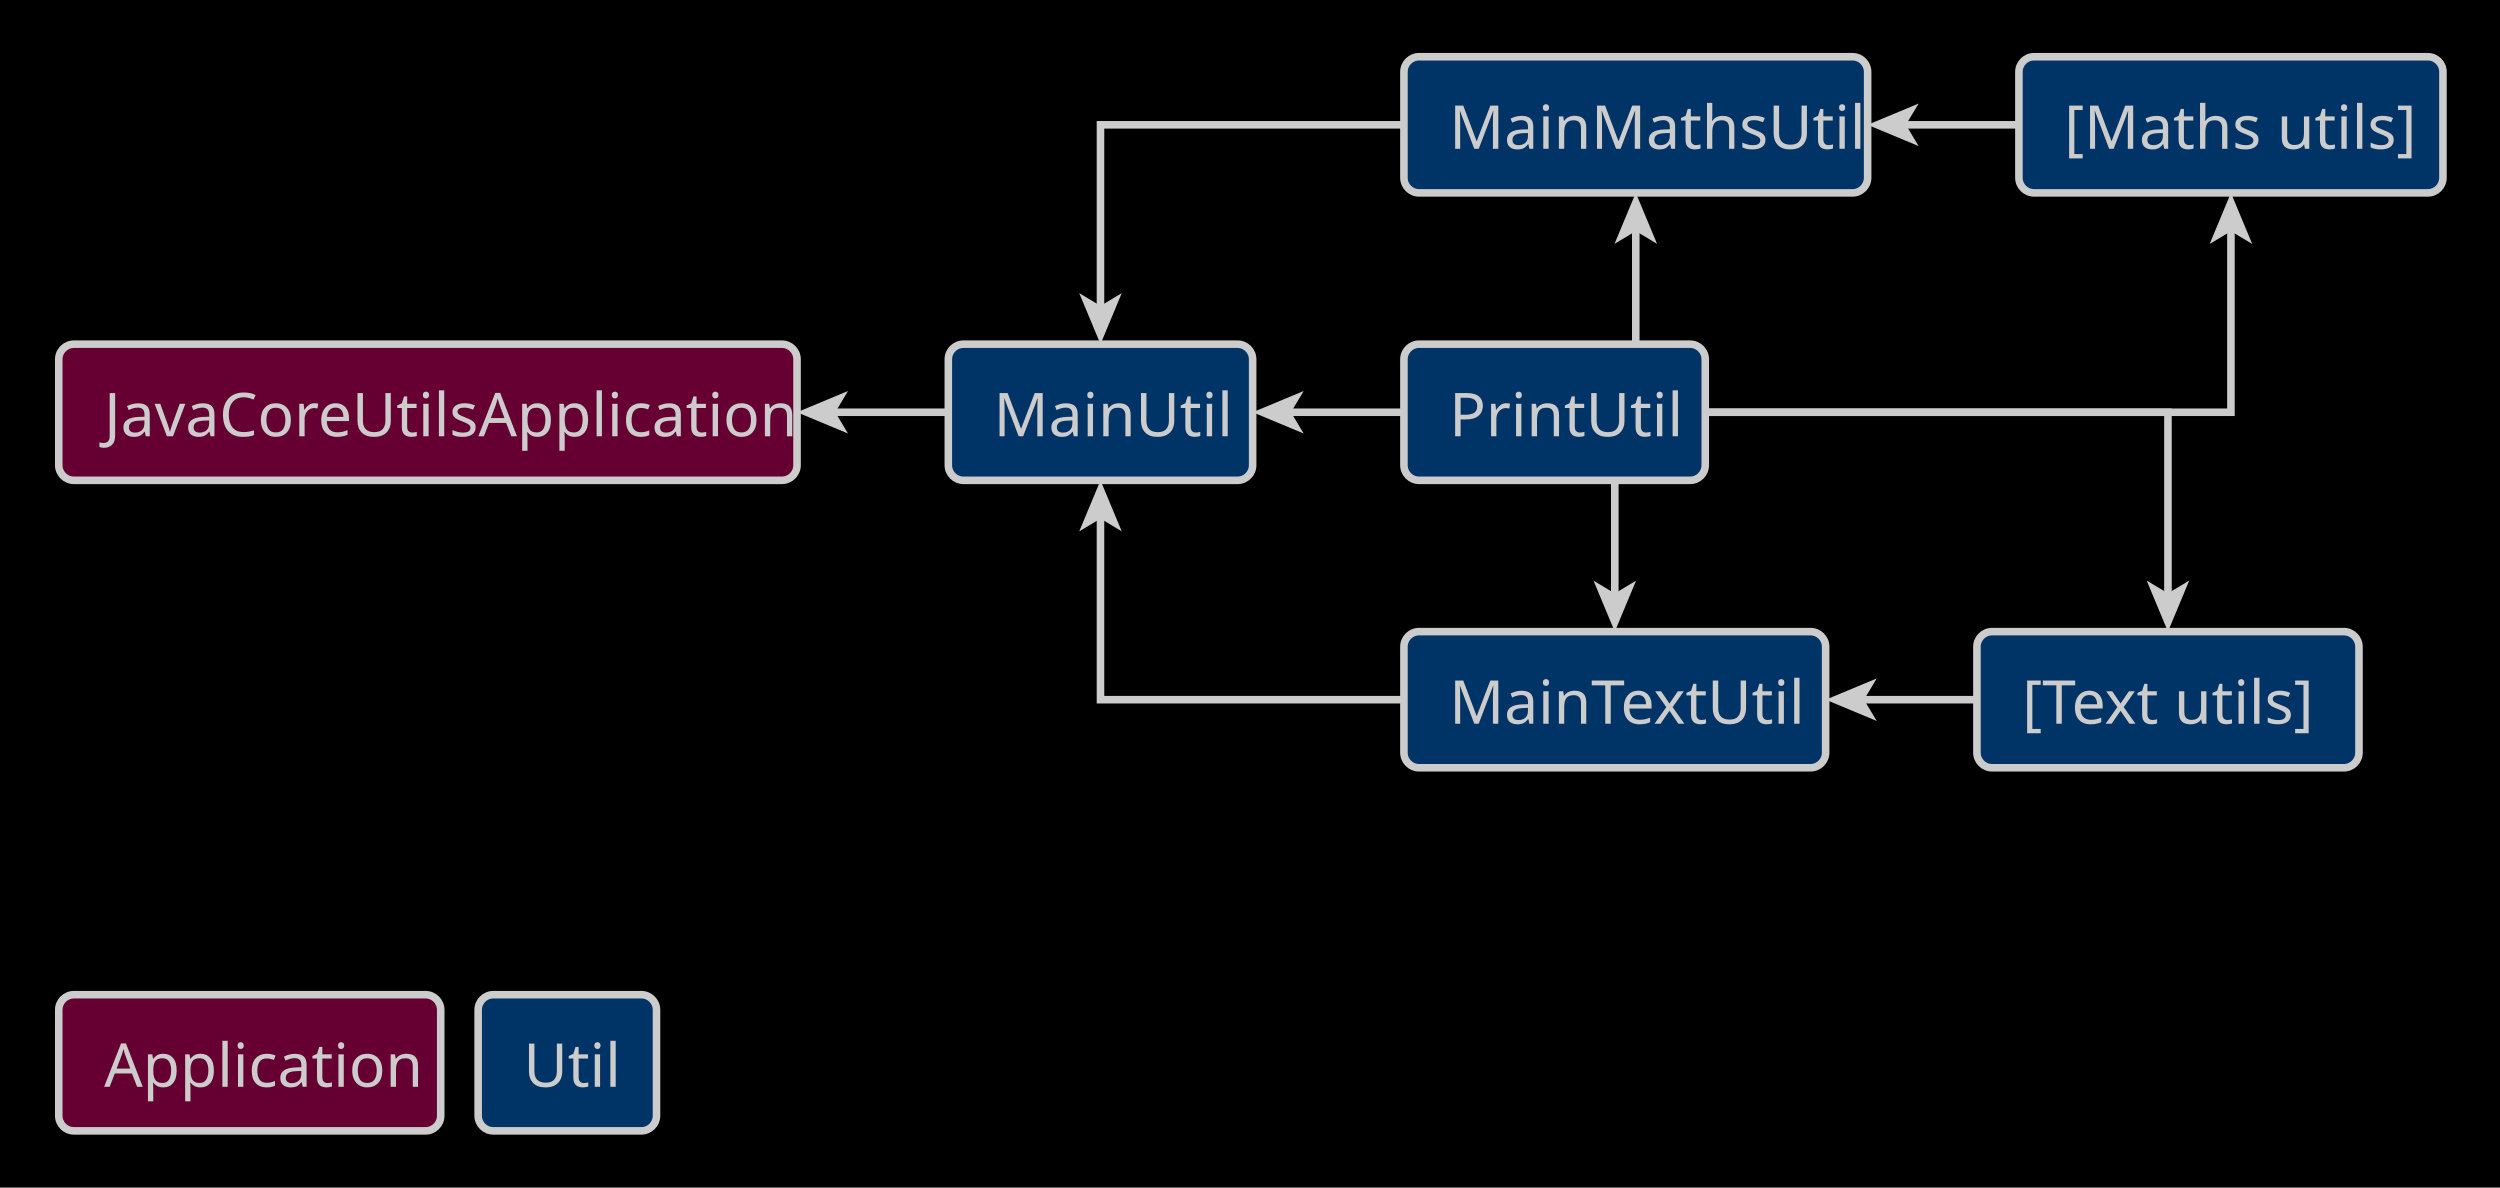
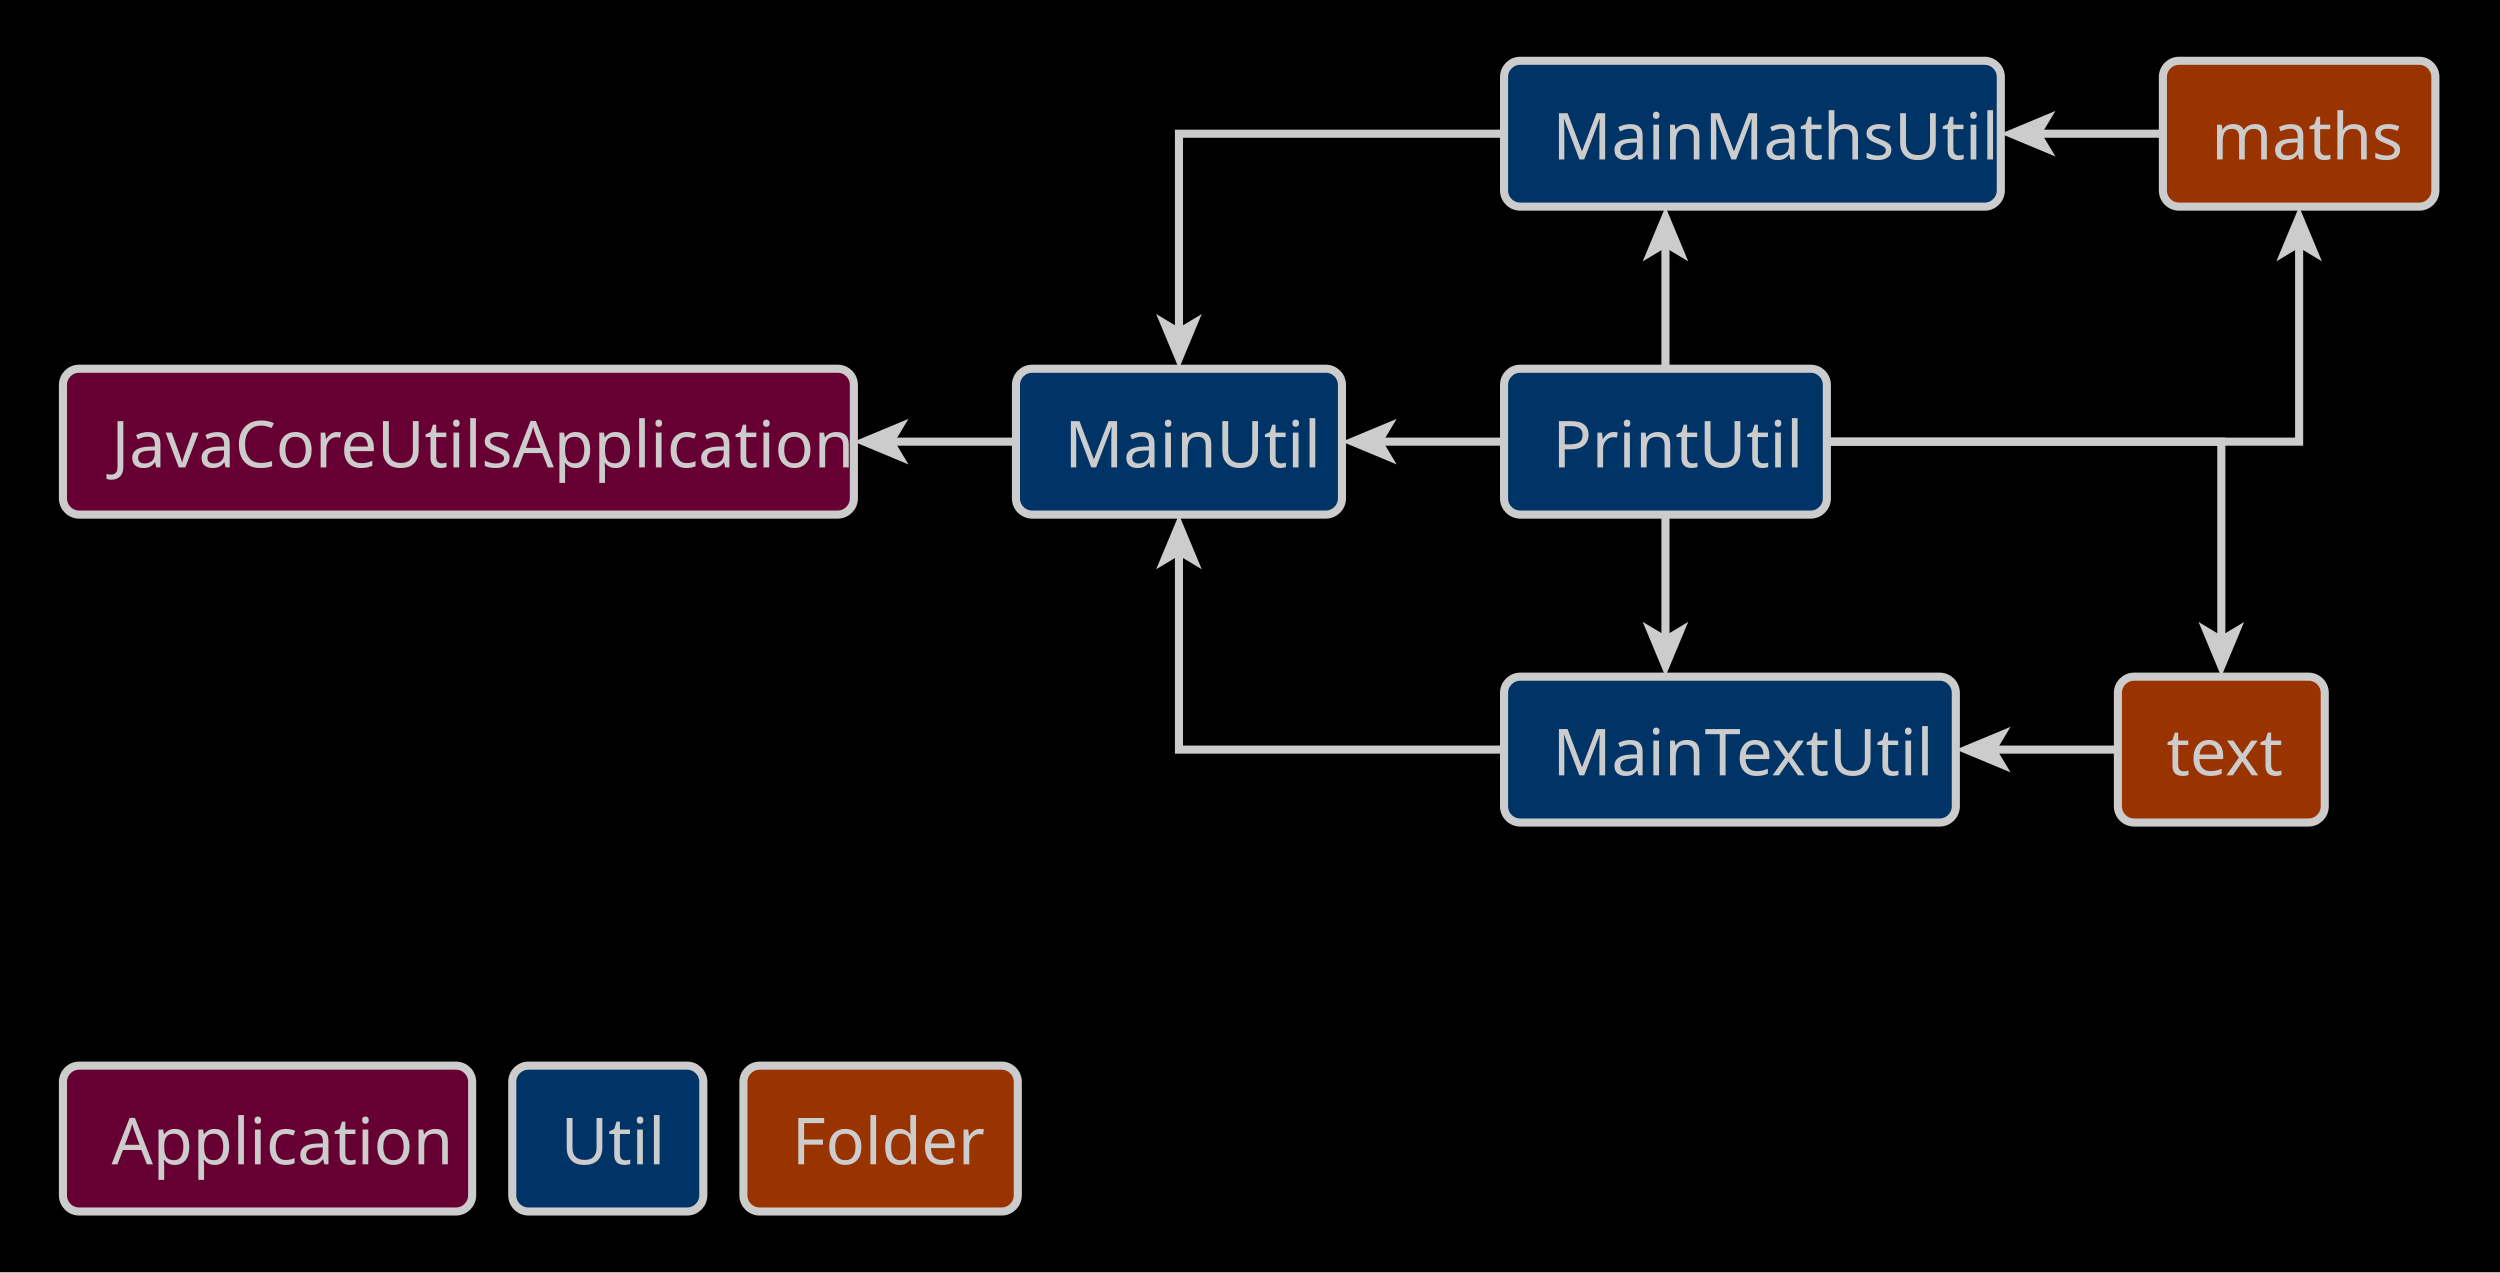
- <svg xmlns="http://www.w3.org/2000/svg" fill-opacity="1" color-rendering="auto" color-interpolation="auto" text-rendering="auto" stroke="black" stroke-linecap="square" width="661" stroke-miterlimit="10" shape-rendering="auto" stroke-opacity="1" fill="black" stroke-dasharray="none" font-weight="normal" stroke-width="1" height="314" font-family="'Dialog'" font-style="normal" stroke-linejoin="miter" font-size="12px" stroke-dashoffset="0" image-rendering="auto">
+ <svg xmlns="http://www.w3.org/2000/svg" fill-opacity="1" color-rendering="auto" color-interpolation="auto" text-rendering="auto" stroke="black" stroke-linecap="square" width="617" stroke-miterlimit="10" shape-rendering="auto" stroke-opacity="1" fill="black" stroke-dasharray="none" font-weight="normal" stroke-width="1" height="314" font-family="'Dialog'" font-style="normal" stroke-linejoin="miter" font-size="12px" stroke-dashoffset="0" image-rendering="auto">
  <defs id="genericDefs" />
  <g>
    <defs id="defs1">
      <clipPath clipPathUnits="userSpaceOnUse" id="clipPath1">
-         <path d="M0 0 L661 0 L661 314 L0 314 L0 0 Z" />
+         <path d="M0 0 L617 0 L617 314 L0 314 L0 0 Z" />
      </clipPath>
      <clipPath clipPathUnits="userSpaceOnUse" id="clipPath2">
-         <path d="M-2550 -559 L-1889 -559 L-1889 -245 L-2550 -245 L-2550 -559 Z" />
+         <path d="M-2550 -559 L-1933 -559 L-1933 -245 L-2550 -245 L-2550 -559 Z" />
      </clipPath>
    </defs>
    <g text-rendering="geometricPrecision" shape-rendering="geometricPrecision" transform="translate(2550,559)">
-       <rect x="-2550" width="661" height="314" y="-559" clip-path="url(#clipPath2)" stroke="none" />
+       <rect x="-2550" width="617" height="314" y="-559" clip-path="url(#clipPath2)" stroke="none" />
+     </g>
+     <g fill="rgb(153,51,0)" text-rendering="geometricPrecision" shape-rendering="geometricPrecision" transform="matrix(1,0,0,1,2550,559)" stroke="rgb(153,51,0)">
+       <rect x="-2366.527" y="-296" clip-path="url(#clipPath2)" width="67.719" rx="4" ry="4" height="36" stroke="none" />
+     </g>
+     <g stroke-linecap="butt" transform="matrix(1,0,0,1,2550,559)" fill="rgb(204,204,204)" text-rendering="geometricPrecision" shape-rendering="geometricPrecision" stroke="rgb(204,204,204)" stroke-width="2" stroke-miterlimit="1.45">
+       <rect x="-2366.527" y="-296" clip-path="url(#clipPath2)" fill="none" width="67.719" rx="4" ry="4" height="36" />
+       <text x="-2354.527" font-size="16px" y="-271.648" clip-path="url(#clipPath2)" font-family="'Tahoma'" stroke="none" stroke-width="1" xml:space="preserve">Folder</text>
+     </g>
+     <g fill="rgb(0,51,102)" text-rendering="geometricPrecision" shape-rendering="geometricPrecision" transform="matrix(1,0,0,1,2550,559)" stroke="rgb(0,51,102)">
+       <rect x="-2423.578" y="-296" clip-path="url(#clipPath2)" width="47.156" rx="4" ry="4" height="36" stroke="none" />
+     </g>
+     <g stroke-linecap="butt" transform="matrix(1,0,0,1,2550,559)" fill="rgb(204,204,204)" text-rendering="geometricPrecision" shape-rendering="geometricPrecision" stroke="rgb(204,204,204)" stroke-width="2" stroke-miterlimit="1.45">
+       <rect x="-2423.578" y="-296" clip-path="url(#clipPath2)" fill="none" width="47.156" rx="4" ry="4" height="36" />
+       <text x="-2411.578" font-size="16px" y="-271.648" clip-path="url(#clipPath2)" font-family="'Tahoma'" stroke="none" stroke-width="1" xml:space="preserve">Util</text>
+     </g>
+     <g fill="rgb(102,0,51)" text-rendering="geometricPrecision" shape-rendering="geometricPrecision" transform="matrix(1,0,0,1,2550,559)" stroke="rgb(102,0,51)">
+       <rect x="-2534.465" y="-296" clip-path="url(#clipPath2)" width="100.992" rx="4" ry="4" height="36" stroke="none" />
+     </g>
+     <g stroke-linecap="butt" transform="matrix(1,0,0,1,2550,559)" fill="rgb(204,204,204)" text-rendering="geometricPrecision" shape-rendering="geometricPrecision" stroke="rgb(204,204,204)" stroke-width="2" stroke-miterlimit="1.45">
+       <rect x="-2534.465" y="-296" clip-path="url(#clipPath2)" fill="none" width="100.992" rx="4" ry="4" height="36" />
+       <text x="-2522.465" font-size="16px" y="-271.648" clip-path="url(#clipPath2)" font-family="'Tahoma'" stroke="none" stroke-width="1" xml:space="preserve">Application</text>
    </g>
    <g fill="rgb(102,0,51)" text-rendering="geometricPrecision" shape-rendering="geometricPrecision" transform="matrix(1,0,0,1,2550,559)" stroke="rgb(102,0,51)">
      <rect x="-2534.465" y="-468" clip-path="url(#clipPath2)" width="195.203" rx="4" ry="4" height="36" stroke="none" />
    </g>
    <g stroke-linecap="butt" transform="matrix(1,0,0,1,2550,559)" fill="rgb(204,204,204)" text-rendering="geometricPrecision" shape-rendering="geometricPrecision" stroke="rgb(204,204,204)" stroke-width="2" stroke-miterlimit="1.45">
      <rect x="-2534.465" y="-468" clip-path="url(#clipPath2)" fill="none" width="195.203" rx="4" ry="4" height="36" />
      <text x="-2522.465" font-size="16px" y="-443.648" clip-path="url(#clipPath2)" font-family="'Tahoma'" stroke="none" stroke-width="1" xml:space="preserve">JavaCoreUtilsApplication</text>
    </g>
    <g fill="rgb(0,51,102)" text-rendering="geometricPrecision" shape-rendering="geometricPrecision" transform="matrix(1,0,0,1,2550,559)" stroke="rgb(0,51,102)">
      <rect x="-2299.262" y="-468" clip-path="url(#clipPath2)" width="80.461" rx="4" ry="4" height="36" stroke="none" />
    </g>
    <g stroke-linecap="butt" transform="matrix(1,0,0,1,2550,559)" fill="rgb(204,204,204)" text-rendering="geometricPrecision" shape-rendering="geometricPrecision" stroke="rgb(204,204,204)" stroke-width="2" stroke-miterlimit="1.45">
      <rect x="-2299.262" y="-468" clip-path="url(#clipPath2)" fill="none" width="80.461" rx="4" ry="4" height="36" />
      <text x="-2287.262" font-size="16px" y="-443.648" clip-path="url(#clipPath2)" font-family="'Tahoma'" stroke="none" stroke-width="1" xml:space="preserve">MainUtil</text>
    </g>
    <g fill="rgb(0,51,102)" text-rendering="geometricPrecision" shape-rendering="geometricPrecision" transform="matrix(1,0,0,1,2550,559)" stroke="rgb(0,51,102)">
      <rect x="-2178.801" y="-544" clip-path="url(#clipPath2)" width="122.602" rx="4" ry="4" height="36" stroke="none" />
    </g>
    <g stroke-linecap="butt" transform="matrix(1,0,0,1,2550,559)" fill="rgb(204,204,204)" text-rendering="geometricPrecision" shape-rendering="geometricPrecision" stroke="rgb(204,204,204)" stroke-width="2" stroke-miterlimit="1.45">
      <rect x="-2178.801" y="-544" clip-path="url(#clipPath2)" fill="none" width="122.602" rx="4" ry="4" height="36" />
      <text x="-2166.801" font-size="16px" y="-519.648" clip-path="url(#clipPath2)" font-family="'Tahoma'" stroke="none" stroke-width="1" xml:space="preserve">MainMathsUtil</text>
    </g>
    <g fill="rgb(0,51,102)" text-rendering="geometricPrecision" shape-rendering="geometricPrecision" transform="matrix(1,0,0,1,2550,559)" stroke="rgb(0,51,102)">
      <rect x="-2178.801" y="-392" clip-path="url(#clipPath2)" width="111.5" rx="4" ry="4" height="36" stroke="none" />
    </g>
    <g stroke-linecap="butt" transform="matrix(1,0,0,1,2550,559)" fill="rgb(204,204,204)" text-rendering="geometricPrecision" shape-rendering="geometricPrecision" stroke="rgb(204,204,204)" stroke-width="2" stroke-miterlimit="1.45">
      <rect x="-2178.801" y="-392" clip-path="url(#clipPath2)" fill="none" width="111.5" rx="4" ry="4" height="36" />
      <text x="-2166.801" font-size="16px" y="-367.648" clip-path="url(#clipPath2)" font-family="'Tahoma'" stroke="none" stroke-width="1" xml:space="preserve">MainTextUtil</text>
    </g>
    <g fill="rgb(0,51,102)" text-rendering="geometricPrecision" shape-rendering="geometricPrecision" transform="matrix(1,0,0,1,2550,559)" stroke="rgb(0,51,102)">
      <rect x="-2178.801" y="-468" clip-path="url(#clipPath2)" width="79.672" rx="4" ry="4" height="36" stroke="none" />
    </g>
    <g stroke-linecap="butt" transform="matrix(1,0,0,1,2550,559)" fill="rgb(204,204,204)" text-rendering="geometricPrecision" shape-rendering="geometricPrecision" stroke="rgb(204,204,204)" stroke-width="2" stroke-miterlimit="1.45">
      <rect x="-2178.801" y="-468" clip-path="url(#clipPath2)" fill="none" width="79.672" rx="4" ry="4" height="36" />
      <text x="-2166.801" font-size="16px" y="-443.648" clip-path="url(#clipPath2)" font-family="'Tahoma'" stroke="none" stroke-width="1" xml:space="preserve">PrintUtil</text>
    </g>
-     <g fill="rgb(0,51,102)" text-rendering="geometricPrecision" shape-rendering="geometricPrecision" transform="matrix(1,0,0,1,2550,559)" stroke="rgb(0,51,102)">
-       <rect x="-2016.199" y="-544" clip-path="url(#clipPath2)" width="112.117" rx="4" ry="4" height="36" stroke="none" />
+     <g fill="rgb(153,51,0)" text-rendering="geometricPrecision" shape-rendering="geometricPrecision" transform="matrix(1,0,0,1,2550,559)" stroke="rgb(153,51,0)">
+       <rect x="-2016.199" y="-544" clip-path="url(#clipPath2)" width="67.25" rx="4" ry="4" height="36" stroke="none" />
    </g>
    <g stroke-linecap="butt" transform="matrix(1,0,0,1,2550,559)" fill="rgb(204,204,204)" text-rendering="geometricPrecision" shape-rendering="geometricPrecision" stroke="rgb(204,204,204)" stroke-width="2" stroke-miterlimit="1.45">
-       <rect x="-2016.199" y="-544" clip-path="url(#clipPath2)" fill="none" width="112.117" rx="4" ry="4" height="36" />
-       <text x="-2004.199" font-size="16px" y="-519.648" clip-path="url(#clipPath2)" font-family="'Tahoma'" stroke="none" stroke-width="1" xml:space="preserve">[Maths utils]</text>
+       <rect x="-2016.199" y="-544" clip-path="url(#clipPath2)" fill="none" width="67.25" rx="4" ry="4" height="36" />
+       <text x="-2004.199" font-size="16px" y="-519.648" clip-path="url(#clipPath2)" font-family="'Tahoma'" stroke="none" stroke-width="1" xml:space="preserve">maths</text>
    </g>
-     <g fill="rgb(0,51,102)" text-rendering="geometricPrecision" shape-rendering="geometricPrecision" transform="matrix(1,0,0,1,2550,559)" stroke="rgb(0,51,102)">
-       <rect x="-2027.301" y="-392" clip-path="url(#clipPath2)" width="101.016" rx="4" ry="4" height="36" stroke="none" />
+     <g fill="rgb(153,51,0)" text-rendering="geometricPrecision" shape-rendering="geometricPrecision" transform="matrix(1,0,0,1,2550,559)" stroke="rgb(153,51,0)">
+       <rect x="-2027.301" y="-392" clip-path="url(#clipPath2)" width="51.047" rx="4" ry="4" height="36" stroke="none" />
    </g>
    <g stroke-linecap="butt" transform="matrix(1,0,0,1,2550,559)" fill="rgb(204,204,204)" text-rendering="geometricPrecision" shape-rendering="geometricPrecision" stroke="rgb(204,204,204)" stroke-width="2" stroke-miterlimit="1.45">
-       <rect x="-2027.301" y="-392" clip-path="url(#clipPath2)" fill="none" width="101.016" rx="4" ry="4" height="36" />
-       <text x="-2015.301" font-size="16px" y="-367.648" clip-path="url(#clipPath2)" font-family="'Tahoma'" stroke="none" stroke-width="1" xml:space="preserve">[Text utils]</text>
-     </g>
-     <g fill="rgb(102,0,51)" text-rendering="geometricPrecision" shape-rendering="geometricPrecision" transform="matrix(1,0,0,1,2550,559)" stroke="rgb(102,0,51)">
-       <rect x="-2534.465" y="-296" clip-path="url(#clipPath2)" width="100.992" rx="4" ry="4" height="36" stroke="none" />
-     </g>
-     <g stroke-linecap="butt" transform="matrix(1,0,0,1,2550,559)" fill="rgb(204,204,204)" text-rendering="geometricPrecision" shape-rendering="geometricPrecision" stroke="rgb(204,204,204)" stroke-width="2" stroke-miterlimit="1.45">
-       <rect x="-2534.465" y="-296" clip-path="url(#clipPath2)" fill="none" width="100.992" rx="4" ry="4" height="36" />
-       <text x="-2522.465" font-size="16px" y="-271.648" clip-path="url(#clipPath2)" font-family="'Tahoma'" stroke="none" stroke-width="1" xml:space="preserve">Application</text>
-     </g>
-     <g fill="rgb(0,51,102)" text-rendering="geometricPrecision" shape-rendering="geometricPrecision" transform="matrix(1,0,0,1,2550,559)" stroke="rgb(0,51,102)">
-       <rect x="-2423.578" y="-296" clip-path="url(#clipPath2)" width="47.156" rx="4" ry="4" height="36" stroke="none" />
-     </g>
-     <g stroke-linecap="butt" transform="matrix(1,0,0,1,2550,559)" fill="rgb(204,204,204)" text-rendering="geometricPrecision" shape-rendering="geometricPrecision" stroke="rgb(204,204,204)" stroke-width="2" stroke-miterlimit="1.45">
-       <rect x="-2423.578" y="-296" clip-path="url(#clipPath2)" fill="none" width="47.156" rx="4" ry="4" height="36" />
-       <text x="-2411.578" font-size="16px" y="-271.648" clip-path="url(#clipPath2)" font-family="'Tahoma'" stroke="none" stroke-width="1" xml:space="preserve">Util</text>
+       <rect x="-2027.301" y="-392" clip-path="url(#clipPath2)" fill="none" width="51.047" rx="4" ry="4" height="36" />
+       <text x="-2015.301" font-size="16px" y="-367.648" clip-path="url(#clipPath2)" font-family="'Tahoma'" stroke="none" stroke-width="1" xml:space="preserve">text</text>
      <path fill="none" d="M-2299.278 -450 L-2330.284 -450" clip-path="url(#clipPath2)" />
      <path d="M-2339.284 -450 L-2325.784 -444.375 L-2329.159 -450 L-2325.784 -455.625 Z" clip-path="url(#clipPath2)" stroke="none" />
      <path fill="none" d="M-2178.832 -526 L-2259.031 -526 L-2259.031 -476.998" clip-path="url(#clipPath2)" />
      <path d="M-2259.031 -467.998 L-2253.406 -481.498 L-2259.031 -478.123 L-2264.656 -481.498 Z" clip-path="url(#clipPath2)" stroke="none" />
      <path fill="none" d="M-2178.791 -374 L-2259.031 -374 L-2259.031 -423.002" clip-path="url(#clipPath2)" />
      <path d="M-2259.031 -432.002 L-2264.656 -418.502 L-2259.031 -421.877 L-2253.406 -418.502 Z" clip-path="url(#clipPath2)" stroke="none" />
      <path fill="none" d="M-2178.8 -450 L-2209.798 -450" clip-path="url(#clipPath2)" />
      <path d="M-2218.798 -450 L-2205.298 -444.375 L-2208.673 -450 L-2205.298 -455.625 Z" clip-path="url(#clipPath2)" stroke="none" />
-       <path fill="none" d="M-2123.051 -431.971 L-2123.051 -400.974" clip-path="url(#clipPath2)" />
-       <path d="M-2123.051 -391.974 L-2117.426 -405.474 L-2123.051 -402.099 L-2128.676 -405.474 Z" clip-path="url(#clipPath2)" stroke="none" />
-       <path fill="none" d="M-2117.5 -468.011 L-2117.5 -499.02" clip-path="url(#clipPath2)" />
-       <path d="M-2117.5 -508.02 L-2123.125 -494.52 L-2117.5 -497.895 L-2111.875 -494.52 Z" clip-path="url(#clipPath2)" stroke="none" />
-       <path fill="none" d="M-2099.105 -450 L-1960.141 -450 L-1960.141 -499.002" clip-path="url(#clipPath2)" />
-       <path d="M-1960.141 -508.002 L-1965.766 -494.502 L-1960.141 -497.877 L-1954.516 -494.502 Z" clip-path="url(#clipPath2)" stroke="none" />
-       <path fill="none" d="M-2016.192 -526 L-2047.211 -526" clip-path="url(#clipPath2)" />
-       <path d="M-2056.211 -526 L-2042.711 -520.375 L-2046.086 -526 L-2042.711 -531.625 Z" clip-path="url(#clipPath2)" stroke="none" />
-       <path fill="none" d="M-2099.095 -450 L-1976.793 -450 L-1976.793 -400.998" clip-path="url(#clipPath2)" />
-       <path d="M-1976.793 -391.998 L-1971.168 -405.498 L-1976.793 -402.123 L-1982.418 -405.498 Z" clip-path="url(#clipPath2)" stroke="none" />
-       <path fill="none" d="M-2027.319 -374 L-2058.285 -374" clip-path="url(#clipPath2)" />
-       <path d="M-2067.285 -374 L-2053.785 -368.375 L-2057.16 -374 L-2053.785 -379.625 Z" clip-path="url(#clipPath2)" stroke="none" />
+       <path fill="none" d="M-2138.965 -432.016 L-2138.965 -401.036" clip-path="url(#clipPath2)" />
+       <path d="M-2138.965 -392.036 L-2133.34 -405.536 L-2138.965 -402.161 L-2144.59 -405.536 Z" clip-path="url(#clipPath2)" stroke="none" />
+       <path fill="none" d="M-2138.965 -467.979 L-2138.965 -498.985" clip-path="url(#clipPath2)" />
+       <path d="M-2138.965 -507.985 L-2144.59 -494.485 L-2138.965 -497.86 L-2133.34 -494.485 Z" clip-path="url(#clipPath2)" stroke="none" />
+       <path fill="none" d="M-2099.142 -450 L-1982.574 -450 L-1982.574 -499.002" clip-path="url(#clipPath2)" />
+       <path d="M-1982.574 -508.002 L-1988.199 -494.502 L-1982.574 -497.877 L-1976.949 -494.502 Z" clip-path="url(#clipPath2)" stroke="none" />
+       <path fill="none" d="M-2016.207 -526 L-2047.22 -526" clip-path="url(#clipPath2)" />
+       <path d="M-2056.22 -526 L-2042.72 -520.375 L-2046.095 -526 L-2042.72 -531.625 Z" clip-path="url(#clipPath2)" stroke="none" />
+       <path fill="none" d="M-2099.142 -450 L-2001.777 -450 L-2001.777 -400.998" clip-path="url(#clipPath2)" />
+       <path d="M-2001.777 -391.998 L-1996.152 -405.498 L-2001.777 -402.123 L-2007.402 -405.498 Z" clip-path="url(#clipPath2)" stroke="none" />
+       <path fill="none" d="M-2027.329 -374 L-2058.291 -374" clip-path="url(#clipPath2)" />
+       <path d="M-2067.291 -374 L-2053.791 -368.375 L-2057.166 -374 L-2053.791 -379.625 Z" clip-path="url(#clipPath2)" stroke="none" />
    </g>
  </g>
</svg>
